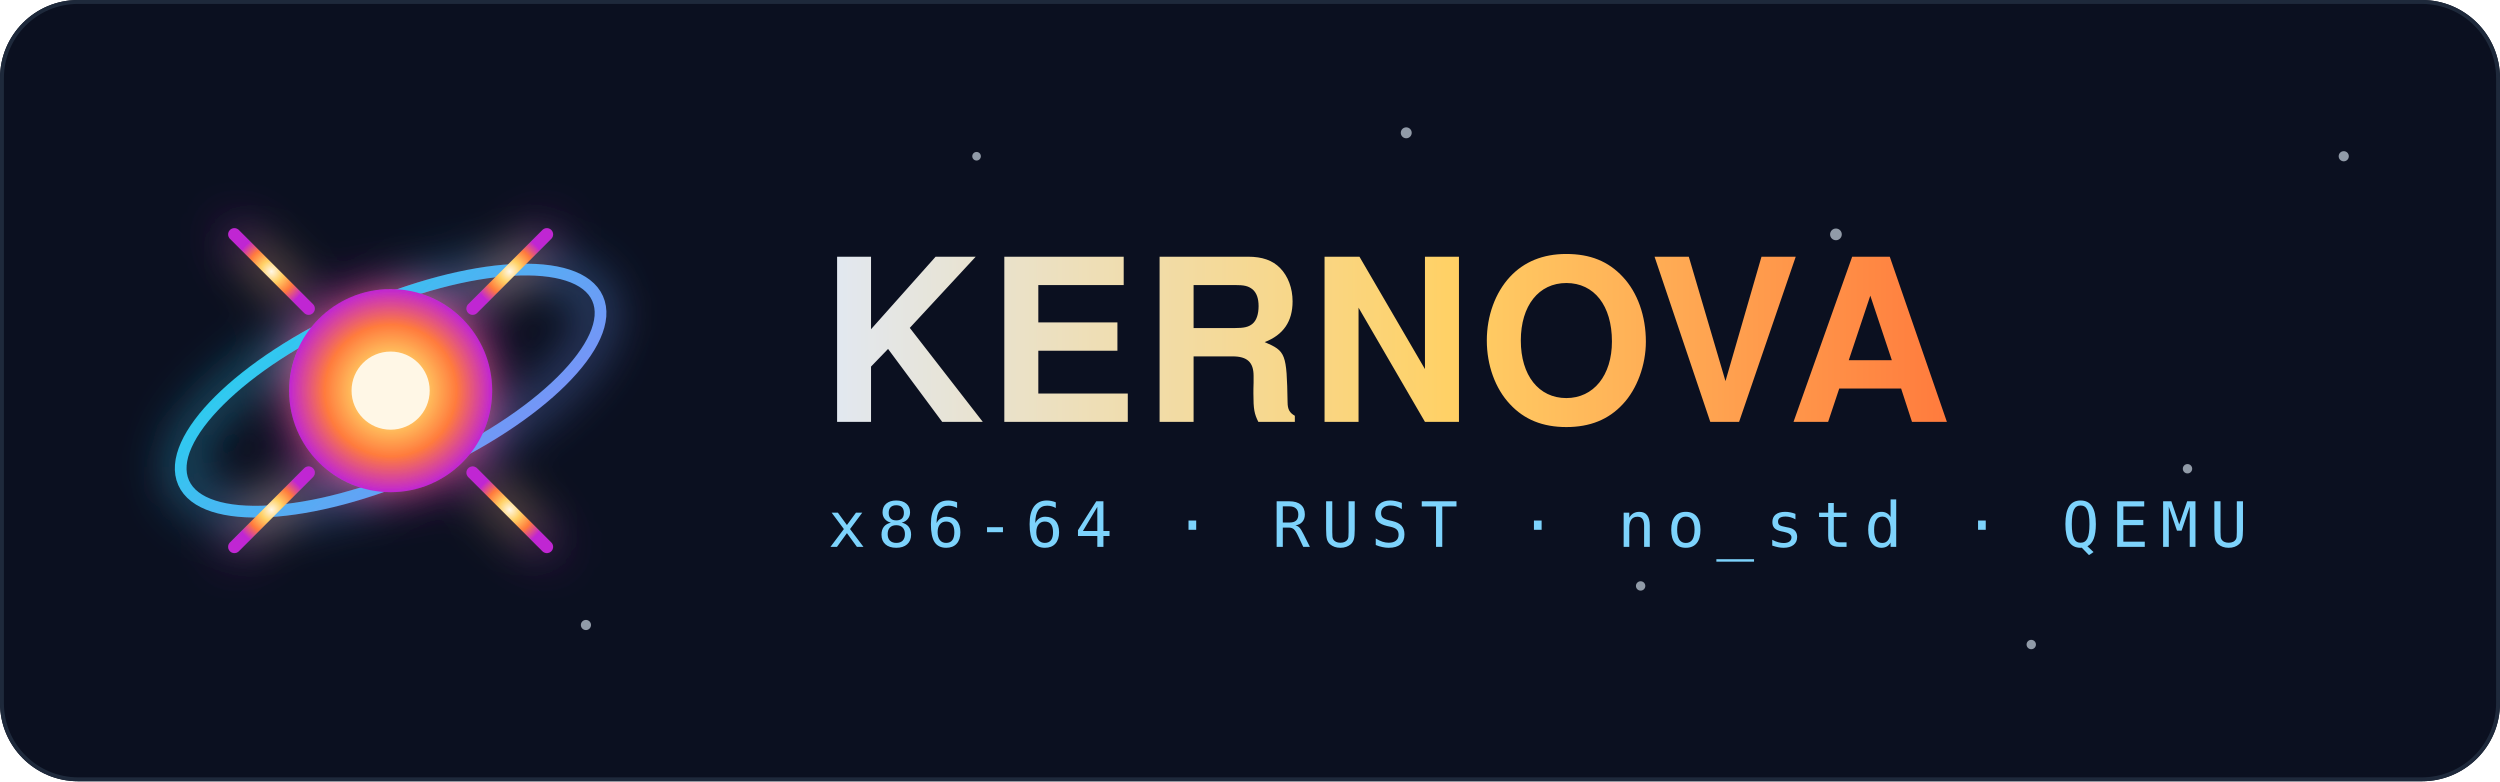
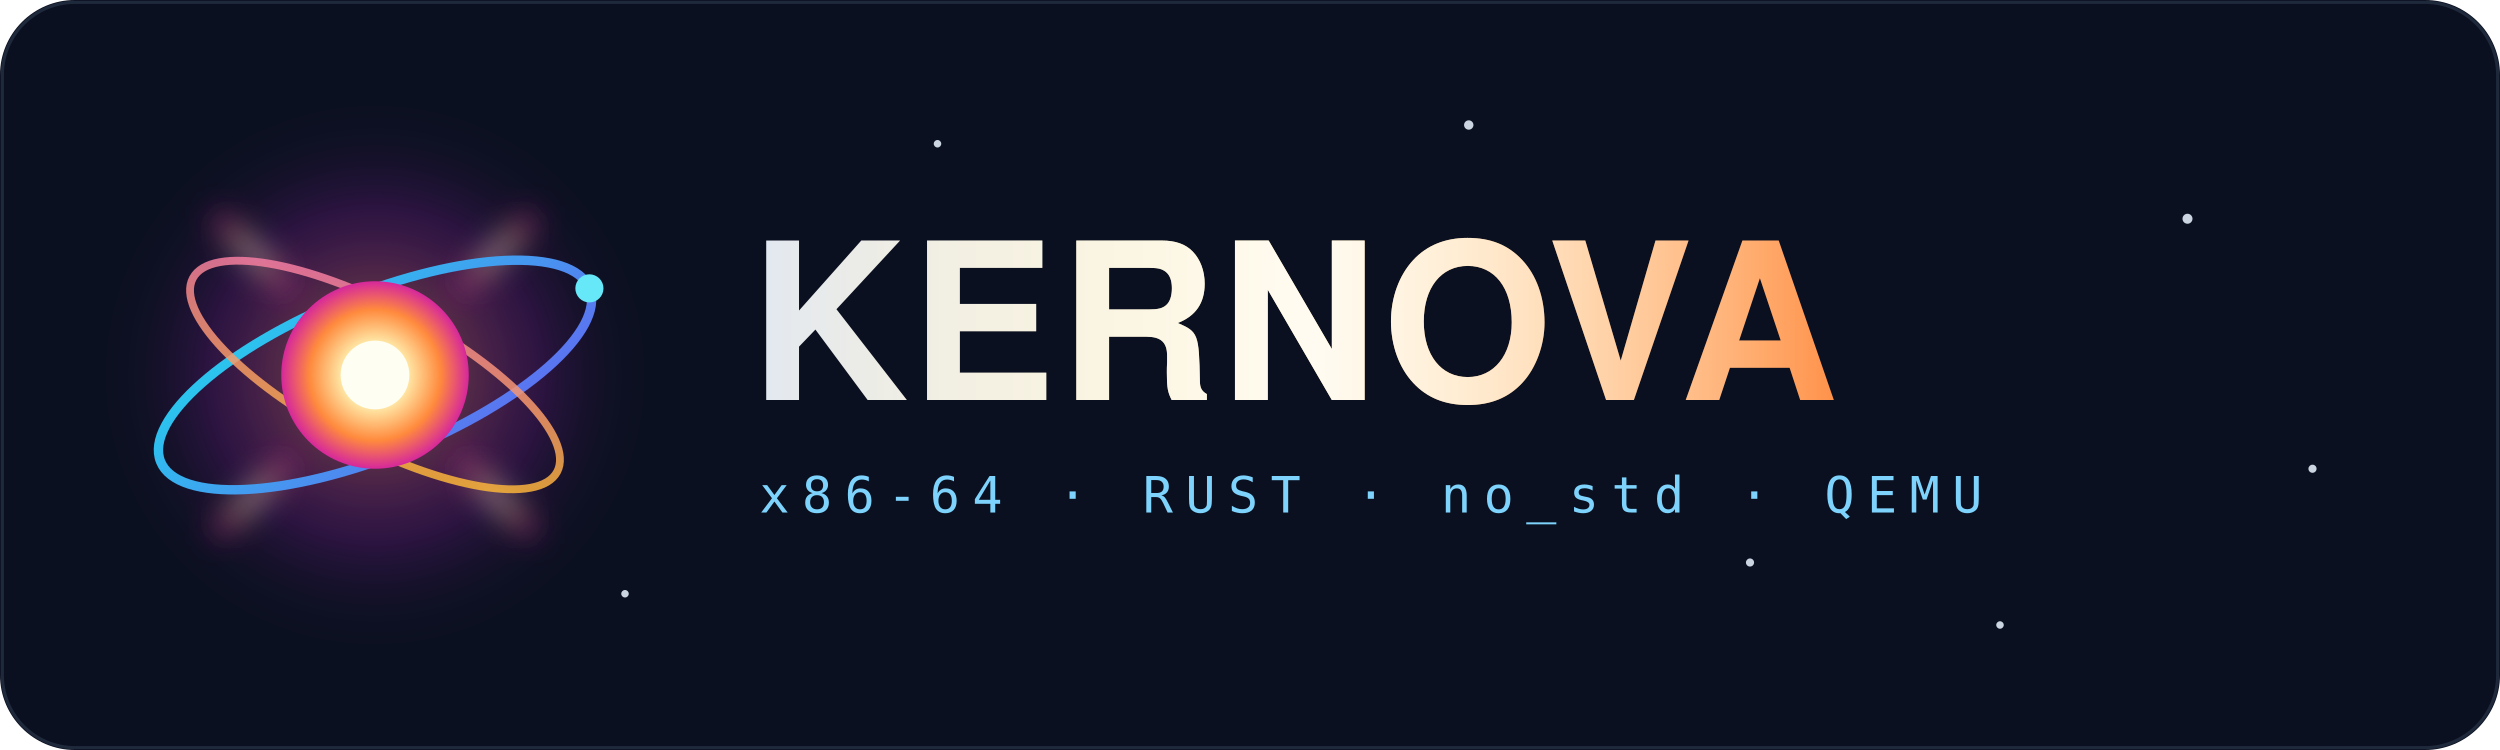
- <svg xmlns="http://www.w3.org/2000/svg" width="640" height="200" viewBox="0 0 640 200" fill="none" role="img" aria-label="Kernova">
+ <svg xmlns="http://www.w3.org/2000/svg" width="800" height="240" viewBox="0 0 800 240" fill="none" role="img" aria-label="Kernova">
  <defs>
-     <radialGradient id="nova" cx="50%" cy="50%" r="50%">
-       <stop offset="0%" stop-color="#fff7e6" />
-       <stop offset="30%" stop-color="#ffd166" />
-       <stop offset="65%" stop-color="#ff7b3d" />
-       <stop offset="100%" stop-color="#c026d3" />
+     <radialGradient id="core" cx="50%" cy="50%" r="50%">
+       <stop offset="0%" stop-color="#ffffff" />
+       <stop offset="35%" stop-color="#ffe9a8" />
+       <stop offset="70%" stop-color="#ff8a3d" />
+       <stop offset="100%" stop-color="#d6289b" />
    </radialGradient>
-     <linearGradient id="ring" x1="0" y1="0" x2="1" y2="1">
+     <radialGradient id="halo" cx="50%" cy="50%" r="50%">
+       <stop offset="0%" stop-color="#ff9a3d" stop-opacity="0.55" />
+       <stop offset="60%" stop-color="#c026d3" stop-opacity="0.18" />
+       <stop offset="100%" stop-color="#0b1020" stop-opacity="0" />
+     </radialGradient>
+     <linearGradient id="ringA" x1="0" y1="0" x2="1" y2="1">
      <stop offset="0%" stop-color="#22d3ee" />
-       <stop offset="100%" stop-color="#818cf8" />
+       <stop offset="100%" stop-color="#6366f1" />
+     </linearGradient>
+     <linearGradient id="ringB" x1="0" y1="0" x2="1" y2="1">
+       <stop offset="0%" stop-color="#f472b6" />
+       <stop offset="100%" stop-color="#fbbf24" />
    </linearGradient>
    <linearGradient id="word" x1="0" y1="0" x2="1" y2="0">
      <stop offset="0%" stop-color="#e2e8f0" />
-       <stop offset="55%" stop-color="#ffd166" />
-       <stop offset="100%" stop-color="#ff7b3d" />
+       <stop offset="50%" stop-color="#ffe9a8" />
+       <stop offset="100%" stop-color="#ff8a3d" />
    </linearGradient>
-     <filter id="glow" x="-60%" y="-60%" width="220%" height="220%">
-       <feGaussianBlur stdDeviation="6" result="b" />
-       <feMerge>
-         <feMergeNode in="b" />
-         <feMergeNode in="SourceGraphic" />
-       </feMerge>
+     <linearGradient id="sheen" x1="0" y1="0" x2="1" y2="0">
+       <stop offset="0%" stop-color="#ffffff" stop-opacity="0" />
+       <stop offset="50%" stop-color="#ffffff" stop-opacity="0.85" />
+       <stop offset="100%" stop-color="#ffffff" stop-opacity="0" />
+       <animateTransform attributeName="gradientTransform" type="translate" from="-1 0" to="1 0" dur="3.5s" repeatCount="indefinite" />
+     </linearGradient>
+     <filter id="soft" x="-80%" y="-80%" width="260%" height="260%">
+       <feGaussianBlur stdDeviation="5" />
    </filter>
+     <clipPath id="wordclip">
+       <text x="240" y="128" font-family="'Segoe UI',Helvetica,Arial,sans-serif" font-size="70" font-weight="800" letter-spacing="1">KERNOVA</text>
+     </clipPath>
  </defs>
-   <rect x="0" y="0" width="640" height="200" rx="20" fill="#0b1020" />
-   <rect x="0.5" y="0.5" width="639" height="199" rx="19.5" fill="none" stroke="#1e293b" />
-   <g fill="#cbd5e1" opacity="0.7">
-     <circle cx="360" cy="34" r="1.4" />
-     <circle cx="420" cy="150" r="1.2" />
-     <circle cx="150" cy="160" r="1.3" />
-     <circle cx="470" cy="60" r="1.5" />
-     <circle cx="560" cy="120" r="1.2" />
-     <circle cx="250" cy="40" r="1.1" />
-     <circle cx="600" cy="40" r="1.3" />
-     <circle cx="520" cy="165" r="1.2" />
+   <rect x="0" y="0" width="800" height="240" rx="24" fill="#0b1020" />
+   <rect x="0.75" y="0.75" width="798.5" height="238.5" rx="23.25" fill="none" stroke="#1e293b" />
+   <g fill="#cbd5e1">
+     <circle cx="470" cy="40" r="1.5">
+       <animate attributeName="opacity" values="0.2;1;0.2" dur="2.6s" repeatCount="indefinite" />
+     </circle>
+     <circle cx="560" cy="180" r="1.3">
+       <animate attributeName="opacity" values="1;0.25;1" dur="3.1s" repeatCount="indefinite" />
+     </circle>
+     <circle cx="300" cy="46" r="1.2">
+       <animate attributeName="opacity" values="0.3;1;0.3" dur="2.2s" repeatCount="indefinite" />
+     </circle>
+     <circle cx="700" cy="70" r="1.6">
+       <animate attributeName="opacity" values="1;0.3;1" dur="3.6s" repeatCount="indefinite" />
+     </circle>
+     <circle cx="640" cy="200" r="1.2">
+       <animate attributeName="opacity" values="0.25;1;0.25" dur="2.9s" repeatCount="indefinite" />
+     </circle>
+     <circle cx="740" cy="150" r="1.3">
+       <animate attributeName="opacity" values="0.4;1;0.4" dur="2.4s" repeatCount="indefinite" />
+     </circle>
+     <circle cx="200" cy="190" r="1.2">
+       <animate attributeName="opacity" values="1;0.3;1" dur="3.3s" repeatCount="indefinite" />
+     </circle>
  </g>
-   <g transform="translate(100,100)" filter="url(#glow)">
-     <ellipse cx="0" cy="0" rx="58" ry="22" fill="none" stroke="url(#ring)" stroke-width="3" transform="rotate(-24)" />
-     <g stroke="url(#nova)" stroke-width="3.2" stroke-linecap="round">
-       <line x1="0" y1="-56" x2="0" y2="-30" />
-       <line x1="0" y1="56" x2="0" y2="30" />
-       <line x1="-56" y1="0" x2="-30" y2="0" />
-       <line x1="56" y1="0" x2="30" y2="0" />
-       <line x1="-40" y1="-40" x2="-21" y2="-21" />
-       <line x1="40" y1="40" x2="21" y2="21" />
-       <line x1="40" y1="-40" x2="21" y2="-21" />
-       <line x1="-40" y1="40" x2="-21" y2="21" />
+   <g transform="translate(120,120)">
+     <circle cx="0" cy="0" r="90" fill="url(#halo)">
+       <animate attributeName="r" values="80;96;80" dur="4s" repeatCount="indefinite" />
+       <animate attributeName="opacity" values="0.7;1;0.7" dur="4s" repeatCount="indefinite" />
+     </circle>
+     <g stroke="url(#core)" stroke-width="3" stroke-linecap="round" filter="url(#soft)">
+       <g>
+         <line x1="0" y1="-70" x2="0" y2="-40" />
+         <line x1="0" y1="70" x2="0" y2="40" />
+         <line x1="-70" y1="0" x2="-40" y2="0" />
+         <line x1="70" y1="0" x2="40" y2="0" />
+         <line x1="-50" y1="-50" x2="-28" y2="-28" />
+         <line x1="50" y1="50" x2="28" y2="28" />
+         <line x1="50" y1="-50" x2="28" y2="-28" />
+         <line x1="-50" y1="50" x2="-28" y2="28" />
+         <animateTransform attributeName="transform" type="rotate" from="0" to="360" dur="40s" repeatCount="indefinite" />
+         <animate attributeName="opacity" values="0.6;1;0.6" dur="3s" repeatCount="indefinite" />
+       </g>
    </g>
-     <circle cx="0" cy="0" r="26" fill="url(#nova)" />
-     <circle cx="0" cy="0" r="10" fill="#fff7e6" />
+     <g>
+       <ellipse cx="0" cy="0" rx="74" ry="26" fill="none" stroke="url(#ringA)" stroke-width="3" transform="rotate(-22)" />
+       <circle cx="74" cy="0" r="4.5" fill="#67e8f9" transform="rotate(-22)">
+         <animateMotion dur="6s" repeatCount="indefinite" rotate="auto" path="M 74 0 A 74 26 0 1 1 -74 0 A 74 26 0 1 1 74 0" />
+       </circle>
+       <animateTransform attributeName="transform" type="rotate" from="0" to="360" dur="18s" repeatCount="indefinite" />
+     </g>
+     <g>
+       <ellipse cx="0" cy="0" rx="66" ry="22" fill="none" stroke="url(#ringB)" stroke-width="2.5" transform="rotate(28)" opacity="0.85" />
+       <animateTransform attributeName="transform" type="rotate" from="360" to="0" dur="24s" repeatCount="indefinite" />
+     </g>
+     <circle cx="0" cy="0" r="30" fill="url(#core)">
+       <animate attributeName="r" values="28;32;28" dur="4s" repeatCount="indefinite" />
+     </circle>
+     <circle cx="0" cy="0" r="11" fill="#fffef2">
+       <animate attributeName="opacity" values="0.85;1;0.85" dur="2s" repeatCount="indefinite" />
+     </circle>
  </g>
-   <text x="210" y="108" font-family="'Segoe UI',Helvetica,Arial,sans-serif" font-size="58" font-weight="800" fill="url(#word)" letter-spacing="1">KERNOVA</text>
-   <text x="212" y="140" font-family="'SF Mono',ui-monospace,Menlo,Consolas,monospace" font-size="16" fill="#7dd3fc" letter-spacing="3">x86-64 · RUST · no_std · QEMU</text>
+   <text x="240" y="128" font-family="'Segoe UI',Helvetica,Arial,sans-serif" font-size="70" font-weight="800" fill="url(#word)" letter-spacing="1">KERNOVA</text>
+   <g clip-path="url(#wordclip)">
+     <rect x="240" y="70" width="360" height="70" fill="url(#sheen)" />
+   </g>
+   <text x="243" y="164" font-family="'SF Mono',ui-monospace,Menlo,Consolas,monospace" font-size="16" fill="#7dd3fc" letter-spacing="4">x86-64 · RUST · no_std · QEMU</text>
+   <rect x="243" y="178" width="0" height="3" rx="1.5" fill="url(#ringA)">
+     <animate attributeName="width" values="0;340;340" keyTimes="0;0.6;1" dur="2.4s" fill="freeze" />
+   </rect>
</svg>
